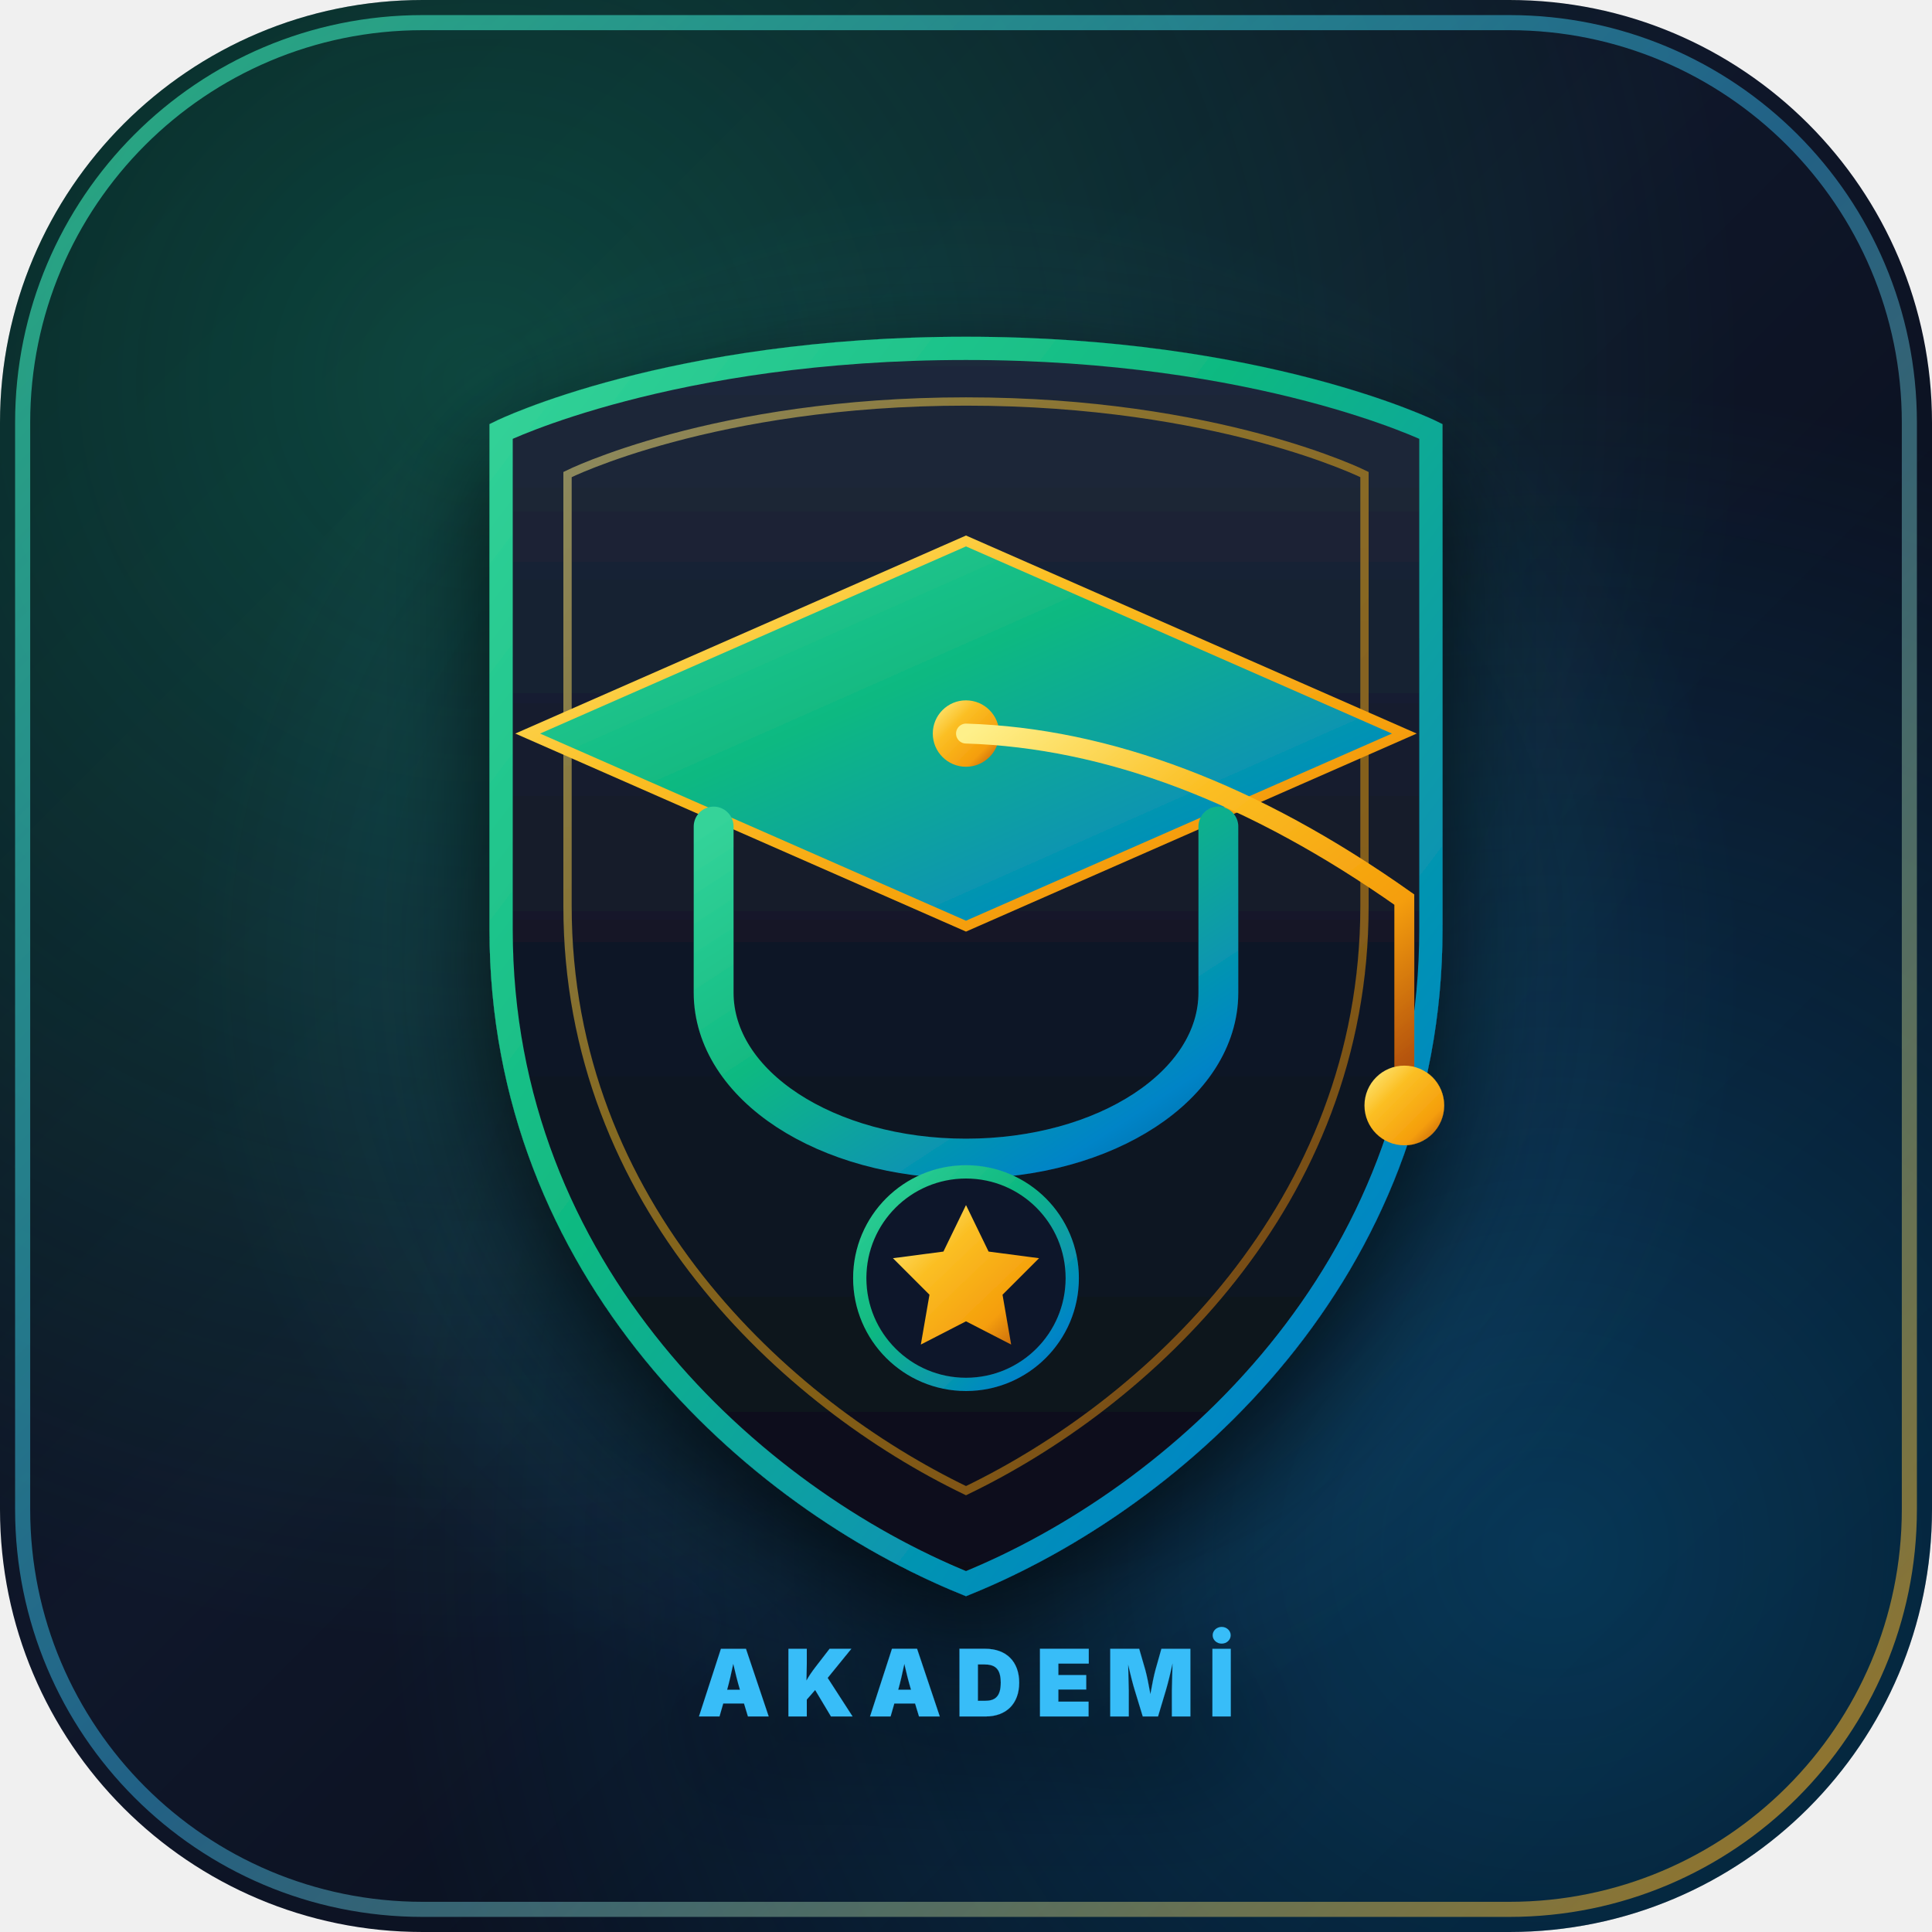
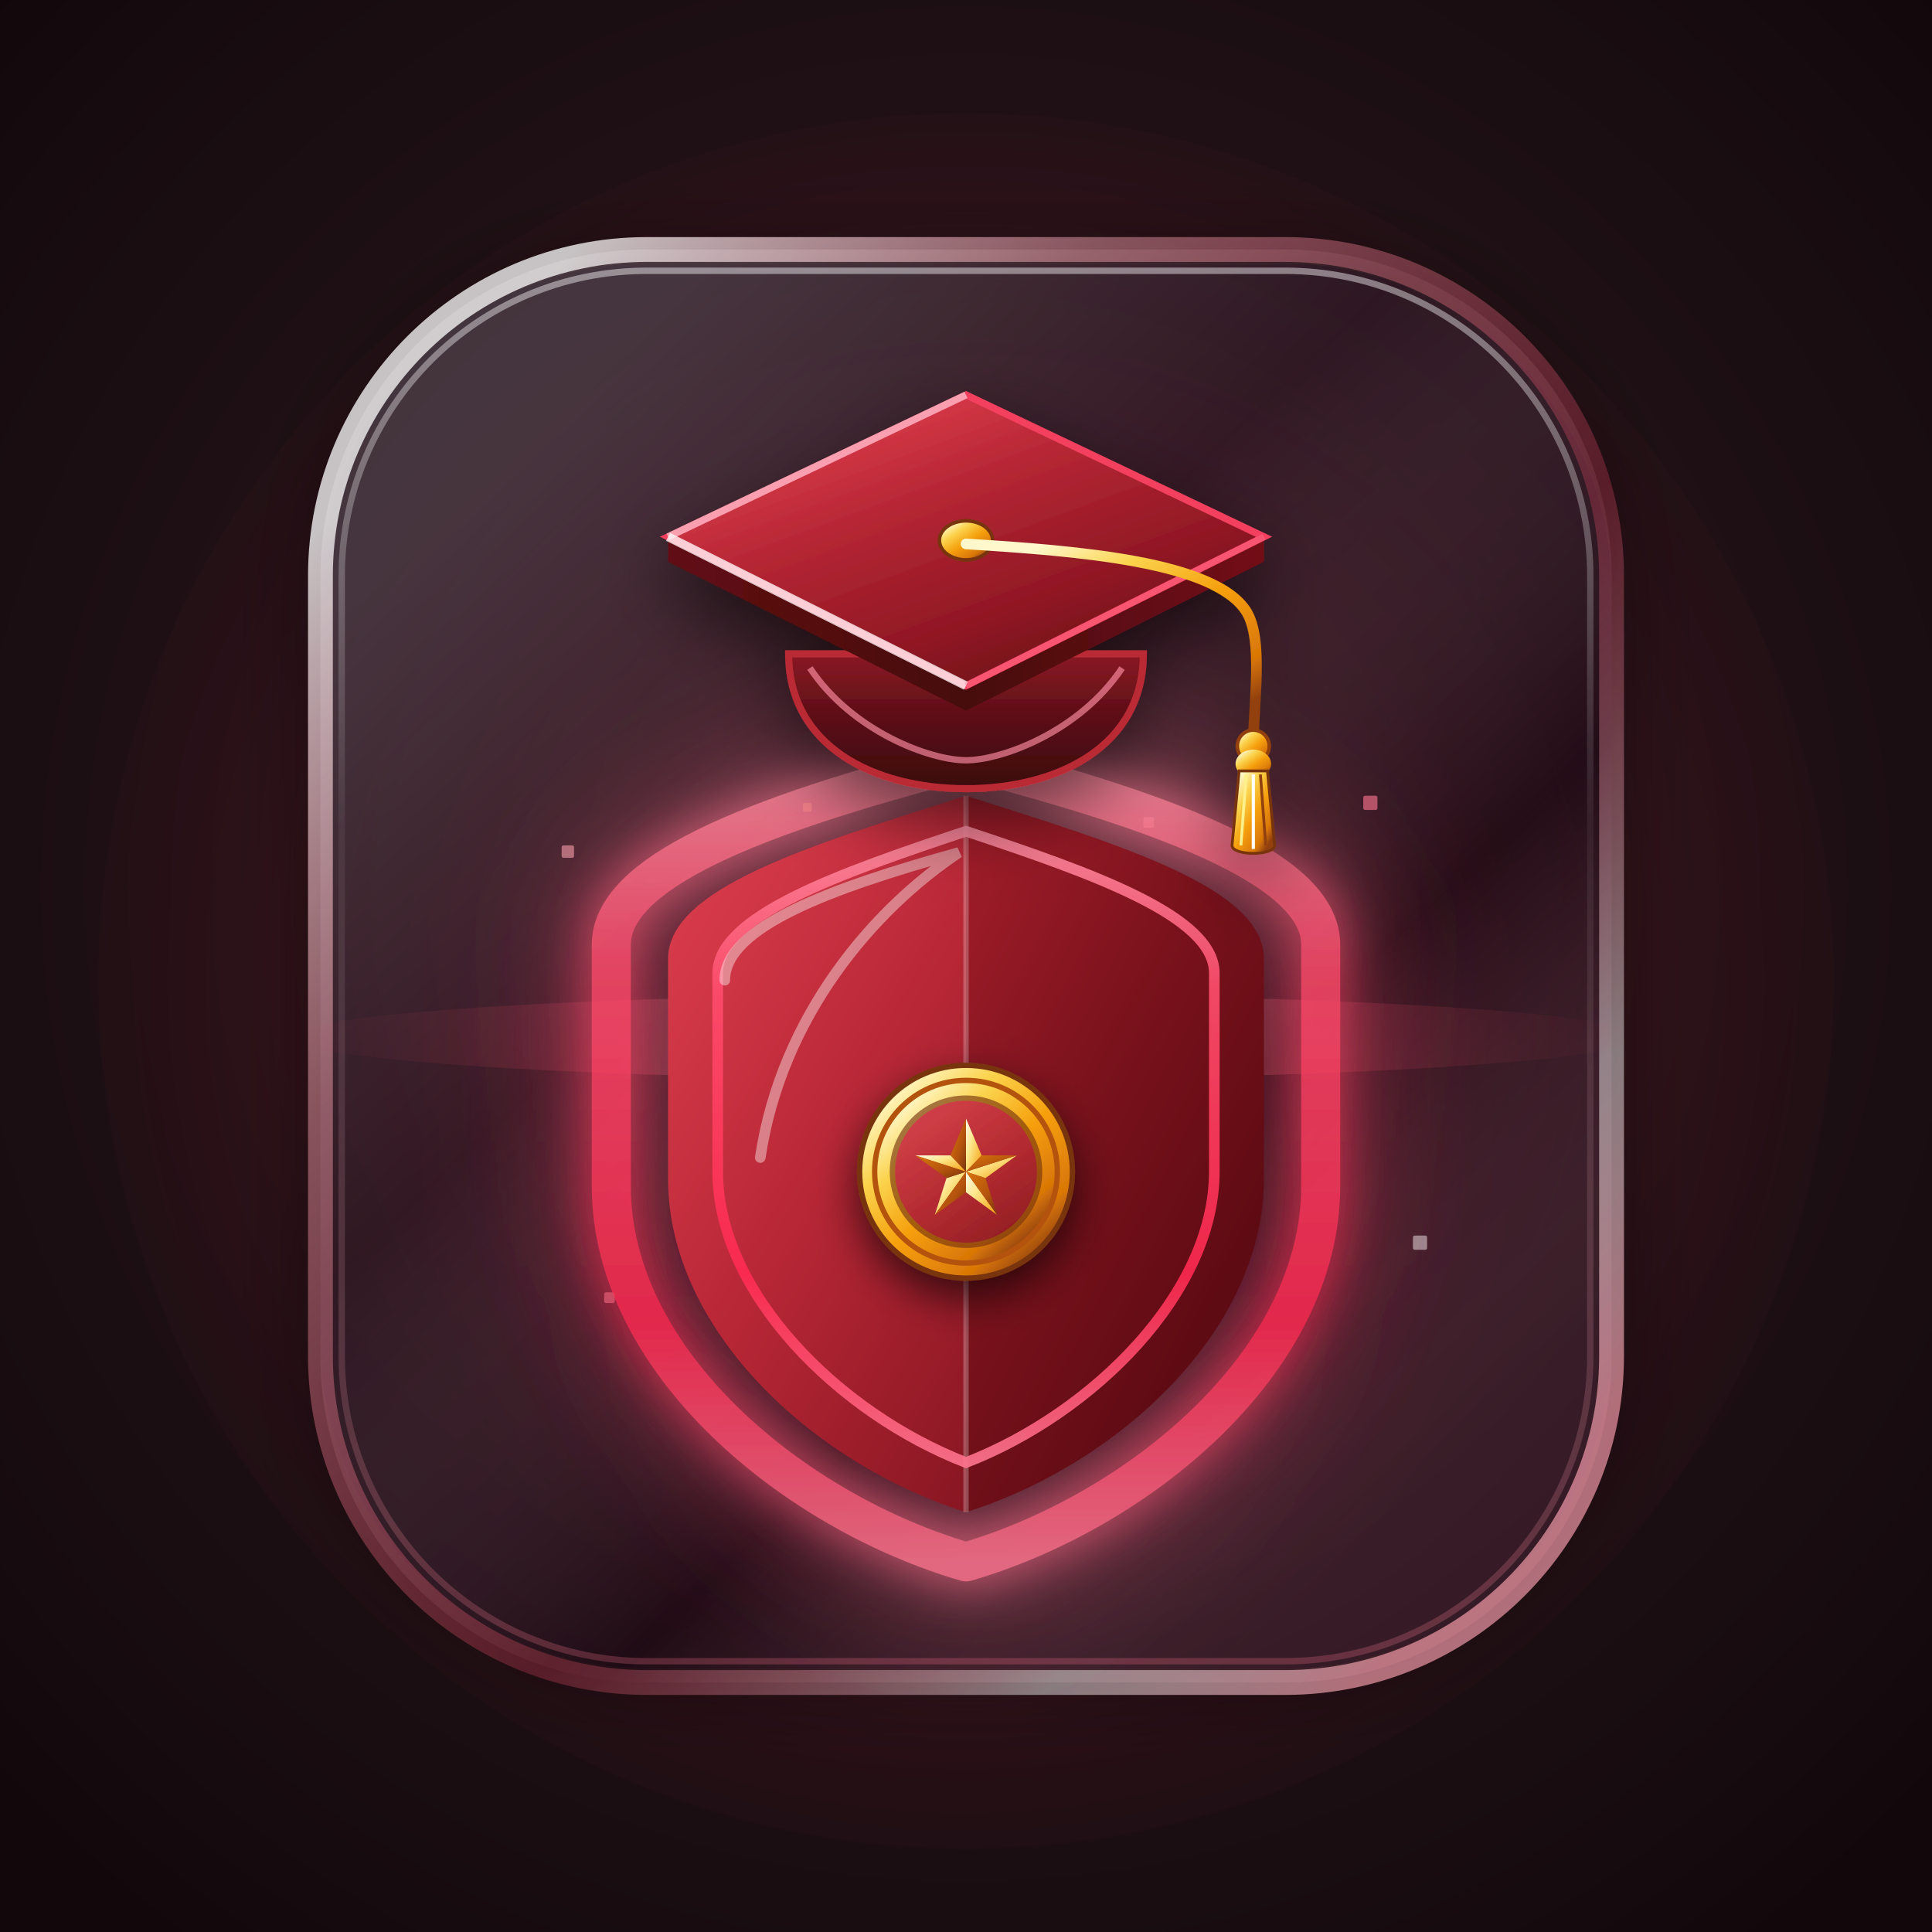
<svg xmlns="http://www.w3.org/2000/svg" viewBox="0 0 512 512" width="512" height="512">
  <defs>
-     <linearGradient id="appBg" x1="0%" y1="0%" x2="100%" y2="100%">
-       <stop offset="0%" stop-color="#080c16" />
-       <stop offset="45%" stop-color="#0f172a" />
-       <stop offset="100%" stop-color="#050811" />
+     <radialGradient id="spaceBg" cx="50%" cy="46%" r="68%">
+       <stop offset="0%" stop-color="#341b22" />
+       <stop offset="42%" stop-color="#241318" />
+       <stop offset="78%" stop-color="#190d11" />
+       <stop offset="100%" stop-color="#12080b" />
+     </radialGradient>
+     <radialGradient id="ambientCoreGlow" cx="50%" cy="50%" r="55%">
+       <stop offset="0%" stop-color="#ff3b56" stop-opacity="0.28" />
+       <stop offset="50%" stop-color="#ea1e45" stop-opacity="0.12" />
+       <stop offset="100%" stop-color="#ea1e45" stop-opacity="0" />
+     </radialGradient>
+     <linearGradient id="glassPlaqueGrad" x1="18%" y1="12%" x2="82%" y2="88%">
+       <stop offset="0%" stop-color="#ffffff" stop-opacity="0.18" />
+       <stop offset="35%" stop-color="#ffccd5" stop-opacity="0.08" />
+       <stop offset="70%" stop-color="#2a141b" stop-opacity="0.32" />
+       <stop offset="100%" stop-color="#ffb3c1" stop-opacity="0.12" />
    </linearGradient>
-     <radialGradient id="glowEmerald" cx="25%" cy="20%" r="65%">
-       <stop offset="0%" stop-color="#10b981" stop-opacity="0.32" />
-       <stop offset="100%" stop-color="#10b981" stop-opacity="0" />
-     </radialGradient>
-     <radialGradient id="glowSky" cx="80%" cy="80%" r="60%">
-       <stop offset="0%" stop-color="#0284c7" stop-opacity="0.35" />
-       <stop offset="100%" stop-color="#0284c7" stop-opacity="0" />
-     </radialGradient>
-     <radialGradient id="glowCenter" cx="50%" cy="50%" r="40%">
-       <stop offset="0%" stop-color="#38bdf8" stop-opacity="0.18" />
-       <stop offset="100%" stop-color="#38bdf8" stop-opacity="0" />
-     </radialGradient>
-     <linearGradient id="goldGrad" x1="0%" y1="0%" x2="100%" y2="100%">
-       <stop offset="0%" stop-color="#fef08a" />
-       <stop offset="35%" stop-color="#fbbf24" />
-       <stop offset="75%" stop-color="#f59e0b" />
-       <stop offset="100%" stop-color="#b45309" />
+     <linearGradient id="glassRimGrad" x1="10%" y1="10%" x2="90%" y2="90%">
+       <stop offset="0%" stop-color="#ffffff" stop-opacity="0.75" />
+       <stop offset="25%" stop-color="#ffa8b6" stop-opacity="0.45" />
+       <stop offset="60%" stop-color="#ff4d6d" stop-opacity="0.25" />
+       <stop offset="85%" stop-color="#ffffff" stop-opacity="0.45" />
+       <stop offset="100%" stop-color="#ffa3b2" stop-opacity="0.65" />
    </linearGradient>
-     <linearGradient id="capGrad" x1="0%" y1="0%" x2="100%" y2="100%">
-       <stop offset="0%" stop-color="#34d399" />
-       <stop offset="40%" stop-color="#10b981" />
-       <stop offset="85%" stop-color="#0284c7" />
-       <stop offset="100%" stop-color="#0369a1" />
+     <linearGradient id="glassInnerEdge" x1="0%" y1="0%" x2="0%" y2="100%">
+       <stop offset="0%" stop-color="#ffffff" stop-opacity="0.45" />
+       <stop offset="40%" stop-color="#ffffff" stop-opacity="0.06" />
+       <stop offset="100%" stop-color="#ff758f" stop-opacity="0.25" />
    </linearGradient>
-     <linearGradient id="shieldGrad" x1="0%" y1="0%" x2="0%" y2="100%">
-       <stop offset="0%" stop-color="#1e293b" />
-       <stop offset="50%" stop-color="#111827" />
-       <stop offset="100%" stop-color="#0b0f19" />
+     <linearGradient id="flareLineGrad" x1="0%" y1="0%" x2="100%" y2="0%">
+       <stop offset="0%" stop-color="#ff3b56" stop-opacity="0" />
+       <stop offset="20%" stop-color="#ff5975" stop-opacity="0.35" />
+       <stop offset="45%" stop-color="#ffa4b2" stop-opacity="0.85" />
+       <stop offset="50%" stop-color="#ffffff" stop-opacity="1" />
+       <stop offset="55%" stop-color="#ffa4b2" stop-opacity="0.85" />
+       <stop offset="80%" stop-color="#ff5975" stop-opacity="0.35" />
+       <stop offset="100%" stop-color="#ff3b56" stop-opacity="0" />
    </linearGradient>
-     <linearGradient id="borderGrad" x1="0%" y1="0%" x2="100%" y2="100%">
-       <stop offset="0%" stop-color="#34d399" stop-opacity="0.75" />
-       <stop offset="50%" stop-color="#38bdf8" stop-opacity="0.45" />
-       <stop offset="100%" stop-color="#f59e0b" stop-opacity="0.65" />
+     <linearGradient id="neonBorderGrad" x1="0%" y1="0%" x2="0%" y2="100%">
+       <stop offset="0%" stop-color="#ff8fa3" />
+       <stop offset="25%" stop-color="#ff4d6d" />
+       <stop offset="70%" stop-color="#ff2a51" />
+       <stop offset="100%" stop-color="#ff758f" />
    </linearGradient>
-     <filter id="dropShadow" x="-20%" y="-20%" width="140%" height="140%">
-       <feDropShadow dx="0" dy="14" stdDeviation="18" flood-color="#000000" flood-opacity="0.75" />
+     <linearGradient id="shieldLeftFacet" x1="30%" y1="0%" x2="100%" y2="100%">
+       <stop offset="0%" stop-color="#d63a4a" />
+       <stop offset="45%" stop-color="#b82736" />
+       <stop offset="100%" stop-color="#881622" />
+     </linearGradient>
+     <linearGradient id="shieldRightFacet" x1="0%" y1="0%" x2="80%" y2="100%">
+       <stop offset="0%" stop-color="#a41e2b" />
+       <stop offset="45%" stop-color="#7a121c" />
+       <stop offset="100%" stop-color="#540810" />
+     </linearGradient>
+     <linearGradient id="capTopGrad" x1="20%" y1="10%" x2="80%" y2="90%">
+       <stop offset="0%" stop-color="#df3d4d" />
+       <stop offset="35%" stop-color="#b52634" />
+       <stop offset="75%" stop-color="#8e1723" />
+       <stop offset="100%" stop-color="#690e17" />
+     </linearGradient>
+     <linearGradient id="capBevelGrad" x1="0%" y1="0%" x2="100%" y2="0%">
+       <stop offset="0%" stop-color="#620b13" />
+       <stop offset="50%" stop-color="#46070d" />
+       <stop offset="100%" stop-color="#730e18" />
+     </linearGradient>
+     <linearGradient id="capBaseGrad" x1="0%" y1="0%" x2="0%" y2="100%">
+       <stop offset="0%" stop-color="#8a1924" />
+       <stop offset="45%" stop-color="#5e0f17" />
+       <stop offset="100%" stop-color="#3b080d" />
+     </linearGradient>
+     <linearGradient id="goldGrad" x1="15%" y1="10%" x2="85%" y2="90%">
+       <stop offset="0%" stop-color="#fff8cc" />
+       <stop offset="25%" stop-color="#fbd34d" />
+       <stop offset="55%" stop-color="#f59e0b" />
+       <stop offset="85%" stop-color="#d97706" />
+       <stop offset="100%" stop-color="#92400e" />
+     </linearGradient>
+     <linearGradient id="starLight" x1="0%" y1="0%" x2="100%" y2="100%">
+       <stop offset="0%" stop-color="#fffbeb" />
+       <stop offset="40%" stop-color="#fde68a" />
+       <stop offset="100%" stop-color="#f59e0b" />
+     </linearGradient>
+     <linearGradient id="starDark" x1="0%" y1="0%" x2="100%" y2="100%">
+       <stop offset="0%" stop-color="#d97706" />
+       <stop offset="60%" stop-color="#b45309" />
+       <stop offset="100%" stop-color="#78350f" />
+     </linearGradient>
+     <filter id="plaqueGlow" x="-20%" y="-20%" width="140%" height="140%">
+       <feGaussianBlur stdDeviation="12" result="blur" />
+       <feComposite in="SourceGraphic" in2="blur" operator="over" />
+     </filter>
+     <filter id="neonGlow" x="-30%" y="-30%" width="160%" height="160%">
+       <feGaussianBlur stdDeviation="7" result="glow1" />
+       <feGaussianBlur stdDeviation="18" result="glow2" />
+       <feMerge>
+         <feMergeNode in="glow2" />
+         <feMergeNode in="glow1" />
+         <feMergeNode in="SourceGraphic" />
+       </feMerge>
+     </filter>
+     <filter id="medallionShadow" x="-30%" y="-30%" width="160%" height="160%">
+       <feDropShadow dx="0" dy="5" stdDeviation="6" flood-color="#000000" flood-opacity="0.65" />
+     </filter>
+     <filter id="capShadow" x="-30%" y="-30%" width="160%" height="160%">
+       <feDropShadow dx="0" dy="8" stdDeviation="10" flood-color="#000000" flood-opacity="0.55" />
    </filter>
  </defs>
-   <rect width="512" height="512" rx="112" fill="url(#appBg)" />
-   <rect width="512" height="512" rx="112" fill="url(#glowEmerald)" />
-   <rect width="512" height="512" rx="112" fill="url(#glowSky)" />
-   <rect width="512" height="512" rx="112" fill="url(#glowCenter)" />
-   <rect x="6" y="6" width="500" height="500" rx="106" fill="none" stroke="url(#borderGrad)" stroke-width="4" />
-   <g transform="translate(30.72, 30.72) scale(0.88)" filter="url(#dropShadow)">
-     <path d="M 256 70               C 345 70, 396 95, 396 95               V 245               C 396 348, 320 416, 256 442               C 192 416, 116 348, 116 245               V 95               C 116 95, 167 70, 256 70 Z" fill="url(#shieldGrad)" stroke="url(#capGrad)" stroke-width="7" />
-     <path d="M 256 86               C 332 86, 376 108, 376 108               V 238               C 376 328, 310 388, 256 414               C 202 388, 136 328, 136 238               V 108               C 136 108, 180 86, 256 86 Z" fill="none" stroke="url(#goldGrad)" stroke-width="2.5" stroke-opacity="0.5" />
-     <polygon points="256,128 388,186 256,244 124,186" fill="url(#capGrad)" stroke="url(#goldGrad)" stroke-width="3" />
-     <path d="M 180 214               V 264               C 180 292, 214 314, 256 314               C 298 314, 332 292, 332 264               V 214" fill="none" stroke="url(#capGrad)" stroke-width="12" stroke-linecap="round" />
-     <circle cx="256" cy="186" r="10" fill="url(#goldGrad)" />
-     <path d="M 256 186 Q 320 188 388 236 V 286" fill="none" stroke="url(#goldGrad)" stroke-width="6" stroke-linecap="round" />
-     <circle cx="388" cy="298" r="12" fill="url(#goldGrad)" />
-     <g transform="translate(256, 350)">
-       <circle cx="0" cy="0" r="32" fill="#0f172a" stroke="url(#capGrad)" stroke-width="4" />
-       <path d="M 0 -22                 L 6.8 -8                 L 22 -6                 L 11 5                 L 13.6 20                 L 0 13                 L -13.6 20                 L -11 5                 L -22 -6                 L -6.8 -8 Z" fill="url(#goldGrad)" />
+   <rect width="512" height="512" fill="url(#spaceBg)" />
+   <circle cx="256" cy="260" r="230" fill="url(#ambientCoreGlow)" />
+   <g transform="translate(15.36, 15.36) scale(0.94)">
+     <g id="glassPlaque">
+       <rect x="74" y="58" width="364" height="396" rx="92" fill="#0c0407" opacity="0.5" filter="url(#plaqueGlow)" />
+       <rect x="74" y="54" width="364" height="404" rx="92" fill="url(#glassPlaqueGrad)" />
+       <rect x="74" y="54" width="364" height="404" rx="92" fill="none" stroke="url(#glassRimGrad)" stroke-width="7" />
+       <rect x="80" y="60" width="352" height="392" rx="86" fill="none" stroke="url(#glassInnerEdge)" stroke-width="1.8" />
    </g>
-     <text x="256" y="482" text-anchor="middle" font-family="system-ui, -apple-system, sans-serif" font-size="28" font-weight="900" letter-spacing="4" fill="#38bdf8">
-       AKADEMİ
-     </text>
+     <g id="horizontalFlare" opacity="0.95">
+       <ellipse cx="256" cy="276" rx="190" ry="12" fill="url(#flareLineGrad)" opacity="0.45" />
+       <line x1="68" y1="276" x2="444" y2="276" stroke="url(#flareLineGrad)" stroke-width="2.2" stroke-linecap="round" />
+       <ellipse cx="256" cy="276" rx="34" ry="4" fill="#ffffff" opacity="0.75" />
+       <rect x="142" y="222" width="3.5" height="3.5" fill="#ffa8b6" opacity="0.6" rx="0.5" />
+       <rect x="368" y="208" width="4" height="4" fill="#ff758f" opacity="0.65" rx="0.5" />
+       <rect x="154" y="348" width="3" height="3" fill="#ffa4b2" opacity="0.55" rx="0.5" />
+       <rect x="382" y="332" width="4" height="4" fill="#ffffff" opacity="0.5" rx="0.5" />
+       <rect x="210" y="210" width="2.5" height="2.5" fill="#fcd34d" opacity="0.6" rx="0.5" />
+       <rect x="306" y="214" width="3" height="3" fill="#ffb3c1" opacity="0.5" rx="0.5" />
+     </g>
+     <g id="shieldCrest">
+       <path d="M 256 198                 C 318 214, 356 230, 356 250                 V 318                 C 356 368, 304 410, 256 424                 C 208 410, 156 368, 156 318                 V 250                 C 156 230, 194 214, 256 198 Z" fill="none" stroke="url(#neonBorderGrad)" stroke-width="11" stroke-linecap="round" stroke-linejoin="round" filter="url(#neonGlow)" opacity="0.85" />
+       <path d="M 256 208                 C 212 222, 172 234, 172 254                 V 316                 C 172 358, 212 396, 256 410                 Z" fill="url(#shieldLeftFacet)" />
+       <path d="M 256 208                 C 300 222, 340 234, 340 254                 V 316                 C 340 358, 300 396, 256 410                 Z" fill="url(#shieldRightFacet)" />
+       <line x1="256" y1="208" x2="256" y2="410" stroke="#ffffff" stroke-opacity="0.25" stroke-width="1.5" />
+       <path d="M 256 218                 C 292 230, 326 242, 326 258                 V 314                 C 326 348, 292 382, 256 396                 C 220 382, 186 348, 186 314                 V 258                 C 186 242, 220 230, 256 218 Z" fill="none" stroke="url(#neonBorderGrad)" stroke-width="3" stroke-opacity="0.9" />
+       <path d="M 188 260                 C 188 245, 218 234, 254 224                 C 230 240, 204 270, 198 310" fill="none" stroke="#ffffff" stroke-width="3" stroke-opacity="0.4" stroke-linecap="round" />
+     </g>
+     <g id="centerMedallion" transform="translate(256, 314)" filter="url(#medallionShadow)">
+       <circle cx="0" cy="0" r="30" fill="url(#goldGrad)" stroke="#78350f" stroke-width="1.5" />
+       <circle cx="0" cy="0" r="26.5" fill="#b45309" />
+       <circle cx="0" cy="0" r="25" fill="url(#goldGrad)" />
+       <circle cx="0" cy="0" r="21.5" fill="#78350f" opacity="0.65" />
+       <circle cx="0" cy="0" r="20" fill="url(#shieldLeftFacet)" opacity="0.9" />
+       <g id="facetedStar">
+         <polygon points="0,0 0,-15 4.4,-4.6" fill="url(#starLight)" />
+         <polygon points="0,0 0,-15 -4.4,-4.6" fill="url(#starDark)" />
+         <polygon points="0,0 14.3,-4.6 5.5,1.8" fill="url(#starLight)" />
+         <polygon points="0,0 14.3,-4.6 4.4,-4.6" fill="url(#starDark)" />
+         <polygon points="0,0 8.8,12.2 0,5.8" fill="url(#starLight)" />
+         <polygon points="0,0 8.8,12.2 5.5,1.8" fill="url(#starDark)" />
+         <polygon points="0,0 -8.8,12.2 -5.5,1.8" fill="url(#starLight)" />
+         <polygon points="0,0 -8.8,12.2 0,5.8" fill="url(#starDark)" />
+         <polygon points="0,0 -14.3,-4.6 -4.4,-4.6" fill="url(#starLight)" />
+         <polygon points="0,0 -14.3,-4.6 -5.5,1.8" fill="url(#starDark)" />
+       </g>
+     </g>
+     <g id="mortarboardCap" filter="url(#capShadow)">
+       <path d="M 206 168                 C 206 194, 230 206, 256 206                 C 282 206, 306 194, 306 168                 Z" fill="url(#capBaseGrad)" stroke="#b92b34" stroke-width="2" />
+       <path d="M 212 172                 C 224 190, 246 198, 256 198                 C 266 198, 288 190, 300 172" fill="none" stroke="#ff8fa3" stroke-width="1.8" stroke-opacity="0.65" />
+       <polygon points="172,135 256,177 340,135 340,142 256,184 172,142" fill="url(#capBevelGrad)" />
+       <polygon points="256,95 340,135 256,177 172,135" fill="url(#capTopGrad)" stroke="#f43f5e" stroke-width="2" />
+       <line x1="256" y1="95" x2="172" y2="135" stroke="#ffffff" stroke-opacity="0.5" stroke-width="2" />
+       <line x1="172" y1="135" x2="256" y2="177" stroke="#ffffff" stroke-opacity="0.75" stroke-width="2.5" />
+       <line x1="256" y1="177" x2="340" y2="135" stroke="#ff758f" stroke-opacity="0.4" stroke-width="1.8" />
+       <ellipse cx="256" cy="136" rx="7.5" ry="5.5" fill="url(#goldGrad)" stroke="#78350f" stroke-width="1" />
+       <path d="M 256 137                 C 288 139, 326 142, 335 156                 C 340 164, 337 182, 337 194" fill="none" stroke="url(#goldGrad)" stroke-width="3" stroke-linecap="round" />
+       <g id="tasselPendant" transform="translate(337, 194)">
+         <circle cx="0" cy="0" r="4.5" fill="url(#goldGrad)" stroke="#92400e" stroke-width="1" />
+         <ellipse cx="0" cy="5" rx="5" ry="4" fill="url(#goldGrad)" />
+         <path d="M -4 7                   L -6 28                   C -6 31, 6 31, 6 28                   L 4 7 Z" fill="url(#goldGrad)" stroke="#78350f" stroke-width="0.8" />
+         <line x1="-2" y1="8" x2="-3.5" y2="28" stroke="#fef08a" stroke-width="0.8" />
+         <line x1="0" y1="8" x2="0" y2="29" stroke="#ffffff" stroke-width="0.9" />
+         <line x1="2" y1="8" x2="3.5" y2="28" stroke="#92400e" stroke-width="0.8" />
+       </g>
+     </g>
  </g>
</svg>
